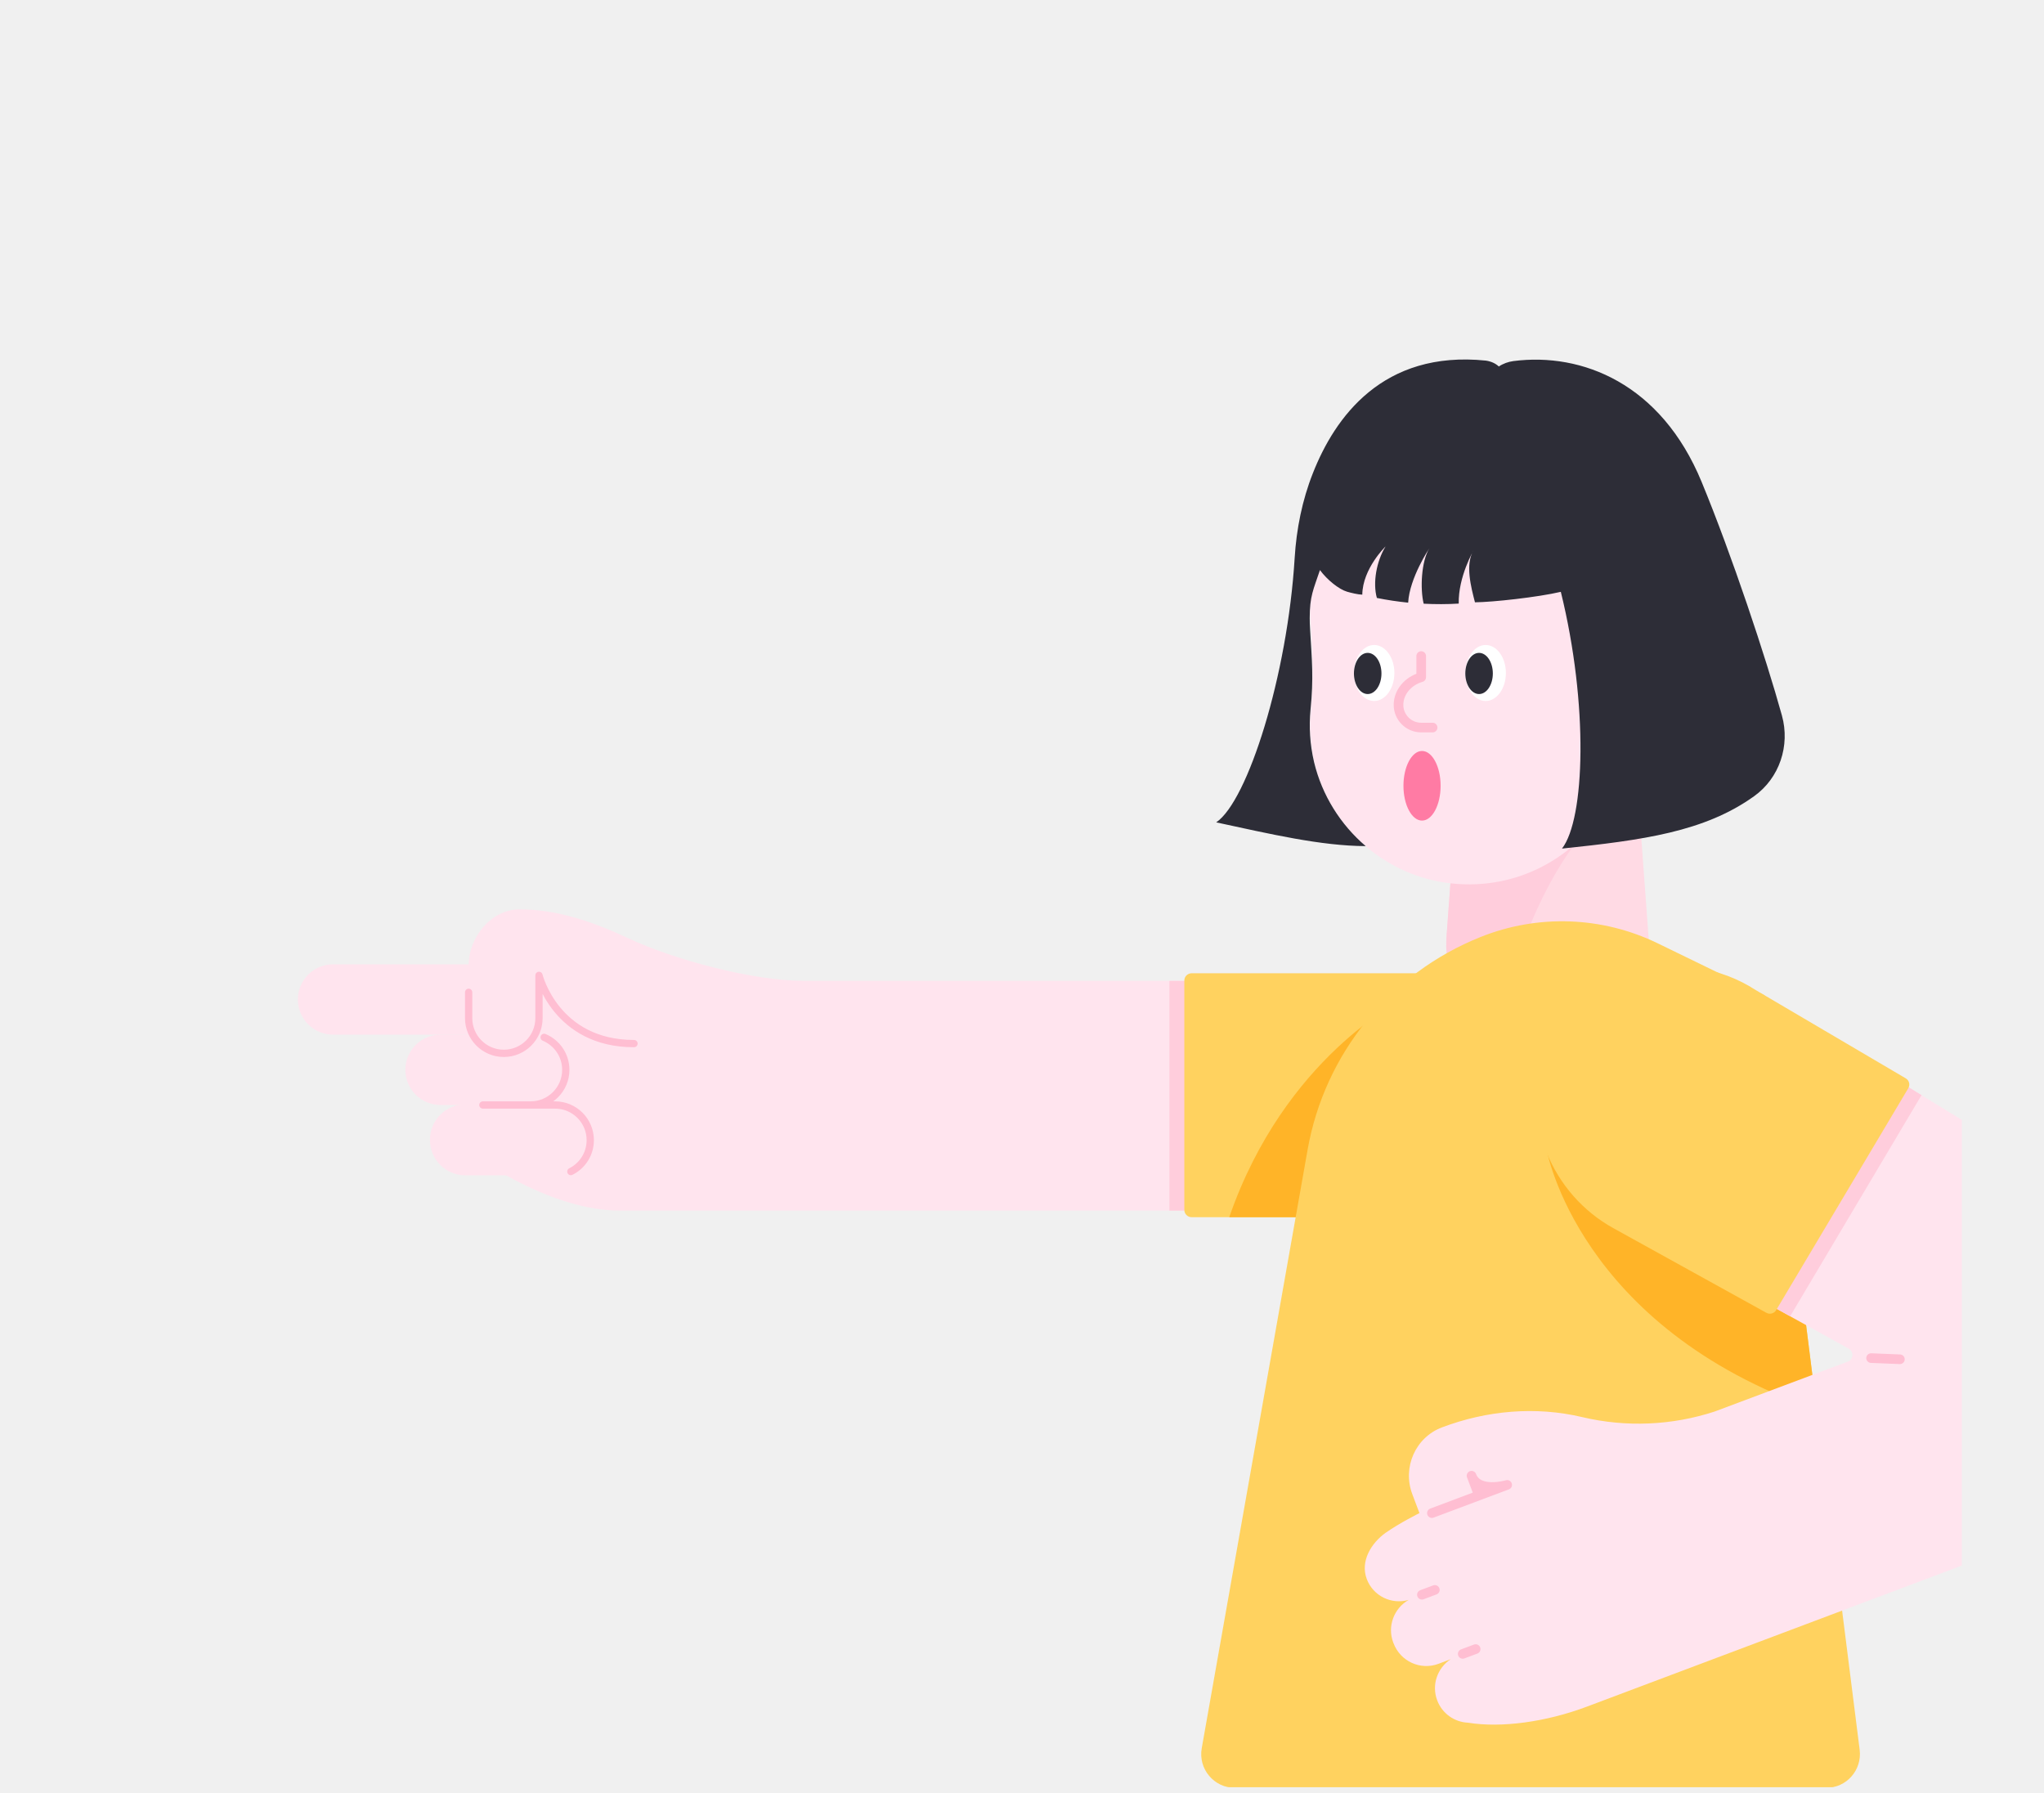
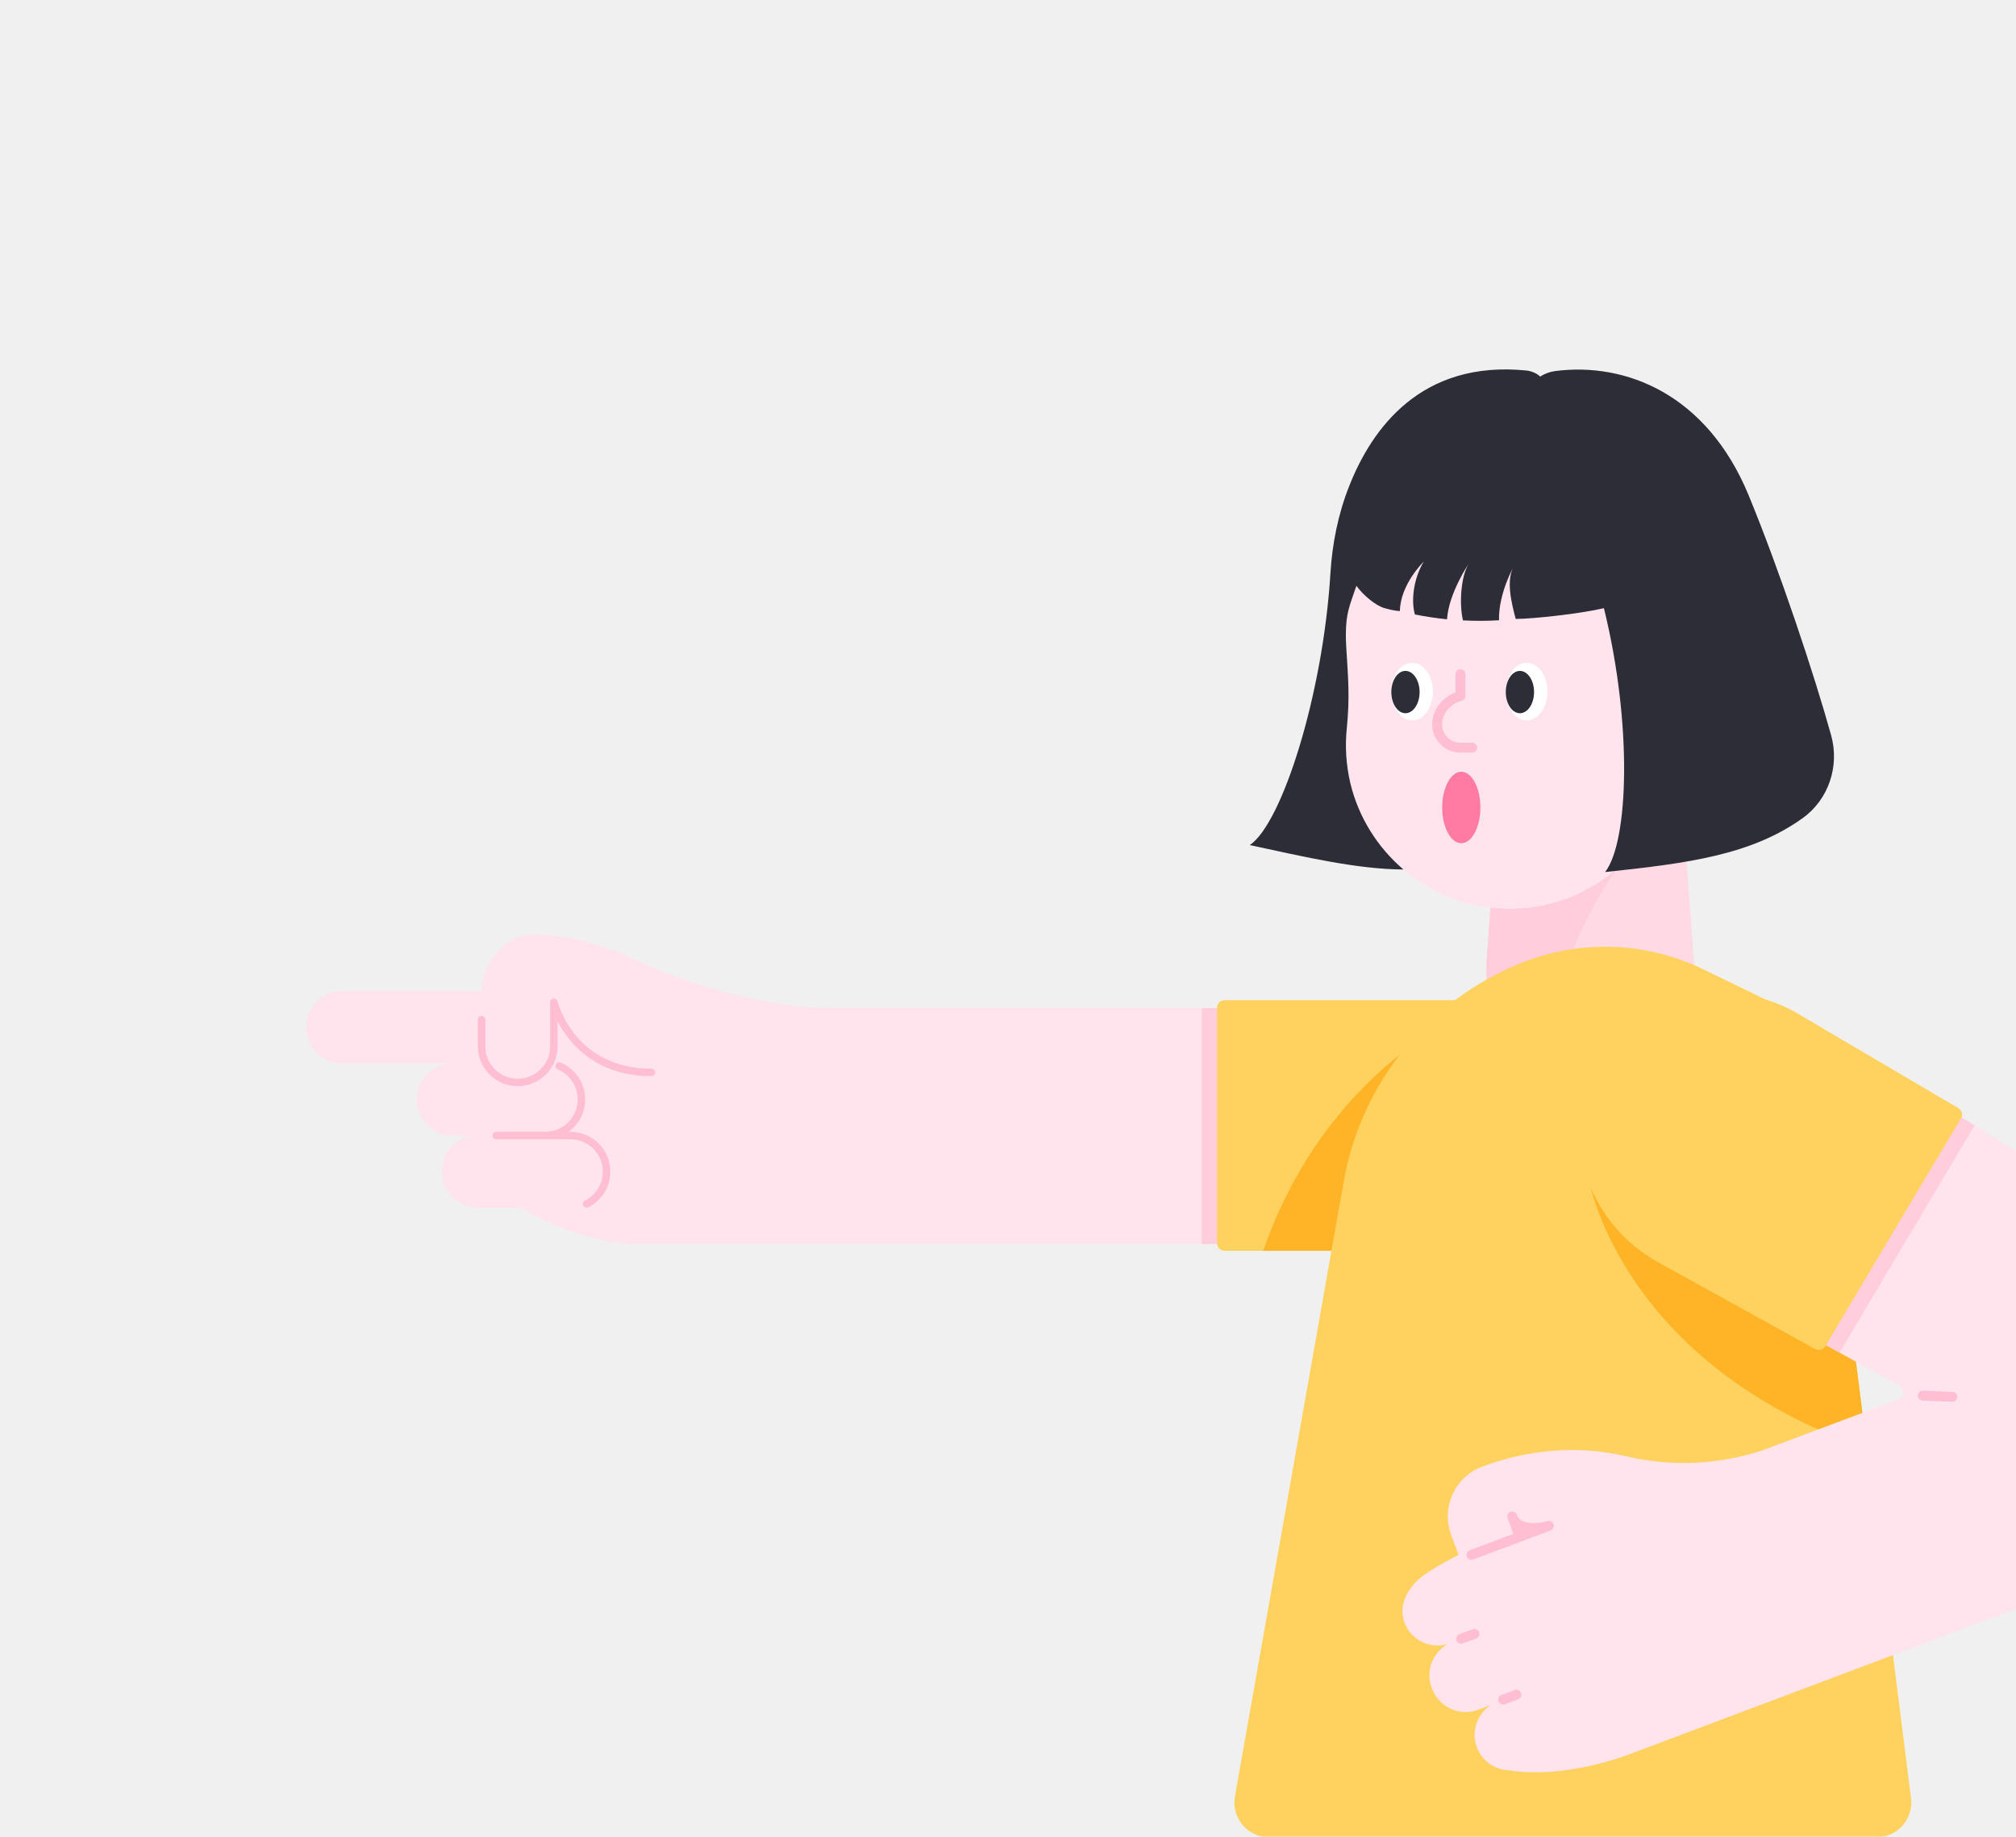
- <svg xmlns="http://www.w3.org/2000/svg" width="398" height="349" viewBox="0 0 398 349" fill="none">
+ <svg xmlns="http://www.w3.org/2000/svg" width="382" height="348" viewBox="0 0 382 348" fill="none">
  <mask id="mask0" mask-type="alpha" maskUnits="userSpaceOnUse" x="0" y="0" width="382" height="348">
-     <path d="M382 324C382 337.255 371.255 348 358 348L24 348C10.745 348 2.95782e-05 337.255 2.84194e-05 324L2.19259e-06 24C1.03382e-06 10.745 10.745 1.93855e-06 24 7.79773e-07L358 -2.84194e-05C371.255 -2.95782e-05 382 10.745 382 24L382 324Z" fill="#FFB428" />
+     <path d="M382 324C382 337.255 371.255 348 358 348L24 348C10.745 348 2.95782e-05 337.255 2.84194e-05 324L2.19259e-06 24C1.03382e-06 10.745 10.745 1.93855e-06 24 7.79773e-07L358 -2.84194e-05C371.255 -2.95782e-05 382 10.745 382 24L382 324Z" fill="#3C6EE6" />
  </mask>
  <g mask="url(#mask0)">
    <path d="M317.932 140.66H284.725L281.725 181.516C280.373 193.242 289.511 195.005 301.328 195.005C313.123 195.005 322.283 193.242 320.932 181.516L317.932 140.66Z" fill="#FFDAE4" />
    <path d="M310.329 160.471C304.054 165.463 295.58 182.204 293.725 194.64C286.855 193.792 282 191.296 281.61 184.586C281.633 183.326 281.656 182.296 281.702 181.746C281.702 181.677 281.702 181.609 281.725 181.517L283.191 161.432L310.329 160.471Z" fill="#FFCDDC" />
    <path d="M255.067 117.369C255.067 95.681 273.182 78.208 295.099 79.261C314.543 80.2 330.482 96.231 331.329 115.674C331.719 124.606 329.016 132.896 324.207 139.561C319.947 145.469 316.146 151.676 312.229 157.813C305.977 167.638 294.366 173.707 281.496 171.875C269.06 170.088 258.777 160.63 255.915 148.401C255.09 144.874 254.907 141.439 255.228 138.164C255.846 131.98 255.502 125.751 255.136 119.545C255.067 118.835 255.067 118.102 255.067 117.369Z" fill="#FFE4EE" />
    <path d="M289.282 136.492C291.457 136.492 293.221 134.052 293.221 131.041C293.221 128.031 291.457 125.591 289.282 125.591C287.106 125.591 285.343 128.031 285.343 131.041C285.343 134.052 287.106 136.492 289.282 136.492Z" fill="white" />
    <path d="M288 135.142C289.48 135.142 290.679 133.347 290.679 131.134C290.679 128.92 289.48 127.126 288 127.126C286.52 127.126 285.32 128.92 285.32 131.134C285.32 133.347 286.52 135.142 288 135.142Z" fill="#2D2D37" />
    <path d="M267.572 136.492C269.747 136.492 271.511 134.052 271.511 131.041C271.511 128.031 269.747 125.591 267.572 125.591C265.396 125.591 263.633 128.031 263.633 131.041C263.633 134.052 265.396 136.492 267.572 136.492Z" fill="white" />
    <path d="M266.312 135.142C267.792 135.142 268.992 133.347 268.992 131.134C268.992 128.92 267.792 127.126 266.312 127.126C264.832 127.126 263.633 128.92 263.633 131.134C263.633 133.347 264.832 135.142 266.312 135.142Z" fill="#2D2D37" />
    <path d="M265.923 164.753C257.175 164.707 247.442 162.417 236.815 160.127C242.953 155.982 250.694 131.546 252.091 108.667C252.434 103.01 253.556 97.4 255.641 92.132C259.9 81.3 269.221 68.154 289.329 70.215C290.382 70.376 291.206 70.765 291.848 71.36C292.695 70.788 293.68 70.444 294.688 70.307C308.039 68.589 323.429 74.681 331.33 93.827C337.262 108.209 343.811 127.927 346.972 139.332C348.598 145.195 346.491 151.516 341.544 155.043C331.857 161.982 319.879 163.585 304.146 165.234C308.612 159.485 309.345 137.248 303.917 115.24C299.428 116.293 290.611 117.255 287.199 117.278C286.443 114.369 285.252 109.858 286.924 107.178C286.924 107.178 283.924 112.308 284.038 117.53C281.771 117.667 279.504 117.667 277.214 117.553C276.504 114.69 276.733 109.331 278.313 106.766C278.313 106.766 274.466 112.491 274.191 117.347C272.175 117.14 270.137 116.843 268.099 116.431C267.274 113.499 268.007 109.285 269.794 106.4C269.794 106.4 265.328 110.705 265.259 115.789C264.389 115.766 263.106 115.446 262.305 115.217C260.725 114.759 258.435 112.927 257.015 111.003C255.732 114.827 255.022 116.087 255.022 120.347C255.022 121.08 255.045 121.812 255.091 122.522C255.457 128.729 255.801 131.981 255.182 138.164C254.862 141.439 255.045 144.874 255.87 148.401C257.427 154.882 261.022 160.562 265.923 164.753Z" fill="#2D2D37" />
    <path d="M276.893 146.226C274.9 146.226 273.274 149.272 273.274 153.004C273.274 156.737 274.9 159.783 276.893 159.783C278.885 159.783 280.511 156.737 280.511 153.004C280.511 149.272 278.885 146.226 276.893 146.226Z" fill="#FF7BA4" />
    <path d="M278.954 141.668H276.732C274.282 141.668 272.312 139.676 272.312 137.248C272.312 134.798 274.145 132.599 276.732 131.866V127.744" stroke="#FFBED2" stroke-width="1.876" stroke-miterlimit="10" stroke-linecap="round" stroke-linejoin="round" />
    <path d="M91.253 187.929V198.235C91.253 202.013 94.322 205.082 98.101 205.082C98.146 205.082 98.192 205.082 98.261 205.082L104.124 211.907L97.551 228.304C103.368 231.625 112.093 235.724 120.727 235.724H236.792V190.975H156.316C146.537 190.975 131.125 186.83 122.262 182.662C115.689 179.57 108.383 177.005 101.055 177.074C95.627 177.119 91.253 182.524 91.253 187.929Z" fill="#FFE4EE" />
    <path d="M102.841 201.464H64.847C61.069 201.464 58 198.395 58 194.616C58 190.837 61.069 187.769 64.847 187.769H102.841C106.62 187.769 109.689 190.837 109.689 194.616C109.689 198.418 106.62 201.464 102.841 201.464Z" fill="#FFE4EE" />
    <path d="M108.063 228.854H90.589C86.788 228.854 83.719 225.762 83.719 221.983V221.914C83.719 218.113 86.811 215.044 90.589 215.044H108.063C111.865 215.044 114.933 218.136 114.933 221.914V221.983C114.956 225.762 111.865 228.854 108.063 228.854Z" fill="#FFE4EE" />
    <path d="M103.322 215.159H85.779C82.001 215.159 78.932 212.09 78.932 208.311C78.932 204.533 82.001 201.464 85.779 201.464H103.322C107.101 201.464 110.169 204.533 110.169 208.311C110.169 212.09 107.101 215.159 103.322 215.159Z" fill="#FFE4EE" />
    <path d="M105.956 201.99C108.429 203.021 110.17 205.471 110.17 208.311C110.17 212.09 107.101 215.159 103.322 215.159H94.024H108.086C111.865 215.159 114.933 218.227 114.933 222.006C114.933 224.686 113.399 226.999 111.155 228.121" stroke="#FFBED2" stroke-width="1.417" stroke-miterlimit="10" stroke-linecap="round" stroke-linejoin="round" />
    <path d="M123.453 203.204C108.223 203.204 104.948 189.921 104.948 189.921V198.257C104.948 202.036 101.879 205.105 98.101 205.105C94.322 205.105 91.253 202.036 91.253 198.257V193.219" stroke="#FFBED2" stroke-width="1.417" stroke-miterlimit="10" stroke-linecap="round" stroke-linejoin="round" />
    <path d="M227.7 190.998V235.725H230.815V190.998H227.7Z" fill="#FFCDDC" />
    <path d="M279.366 237.007H232.028C231.25 237.007 230.608 236.366 230.608 235.588V190.93C230.608 190.151 231.25 189.51 232.028 189.51H279.366C292.488 189.51 303.115 200.136 303.115 213.259C303.115 226.358 292.488 237.007 279.366 237.007Z" fill="#FFD25F" />
    <path d="M239.356 237.006H260.334L273.09 194.639C273.09 194.639 250.166 205.815 239.356 237.006Z" fill="#FFB428" />
    <path d="M343.582 193.792L322.81 183.692C312.001 178.425 299.451 177.967 288.275 182.455C270.641 189.509 257.908 205.174 254.61 223.884L233.998 340.407C233.288 344.438 236.38 348.125 240.456 348.125H355.582C359.544 348.125 362.59 344.667 362.109 340.728L343.582 193.792Z" fill="#FFD25F" />
    <path d="M351.369 255.604L301.191 223.977C301.191 223.977 307.329 258.466 353.75 274.52L351.369 255.604Z" fill="#FFB428" />
    <path d="M359.979 262.61C361.009 263.183 360.918 264.717 359.796 265.129L333.894 274.839C325.581 277.565 316.649 277.954 308.107 275.939C299.038 273.786 289.511 274.633 280.785 277.931C275.61 279.878 273.045 285.718 274.991 290.916L276.388 294.626C276.388 294.626 272.632 296.481 269.815 298.451C267.021 300.443 264.823 303.97 266.128 307.451C267.365 310.772 270.938 312.49 274.281 311.528C271.441 313.154 270.09 316.635 271.281 319.818L271.35 319.978C272.678 323.505 276.594 325.291 280.121 323.963L282.48 323.07C279.892 324.765 278.701 328.063 279.846 331.086C280.831 333.696 283.236 335.322 285.846 335.437C292.35 336.49 301.053 335.299 309.023 332.299L398.133 298.771C412.721 293.275 422.385 279.328 422.385 263.732C422.385 250.701 415.606 238.609 404.476 231.807L341.68 193.379C327.665 184.287 308.84 189.646 301.717 204.784C297.824 217.563 303.412 231.327 315.092 237.785L359.979 262.61Z" fill="#FFE4EE" />
    <path d="M364.33 264.442L369.941 264.671" stroke="#FFBED2" stroke-width="1.876" stroke-miterlimit="10" stroke-linecap="round" stroke-linejoin="round" />
    <path d="M278.815 294.626L293.472 289.13C293.472 289.13 287.839 290.825 286.533 287.344L287.976 291.191" stroke="#FFBED2" stroke-width="1.876" stroke-miterlimit="10" stroke-linecap="round" stroke-linejoin="round" />
    <path d="M284.816 322.04L287.336 321.101" stroke="#FFBED2" stroke-width="1.876" stroke-miterlimit="10" stroke-linecap="round" stroke-linejoin="round" />
    <path d="M276.869 310.52L279.388 309.581" stroke="#FFBED2" stroke-width="1.876" stroke-miterlimit="10" stroke-linecap="round" stroke-linejoin="round" />
    <path d="M366.483 208.54L338.383 250.656L348.574 256.29L374.155 213.235L366.483 208.54Z" fill="#FFCDDC" />
    <path d="M318.413 189.279C310.443 191.547 303.824 197.158 300.298 204.669L300.252 204.829C296.221 218.044 302.084 232.495 314.176 239.159L343.948 255.625C344.612 255.992 345.459 255.762 345.849 255.098L371.567 211.906C371.979 211.219 371.75 210.349 371.063 209.96L341.909 192.806C334.97 188.295 326.382 187.012 318.413 189.279Z" fill="#FFD25F" />
  </g>
</svg>
